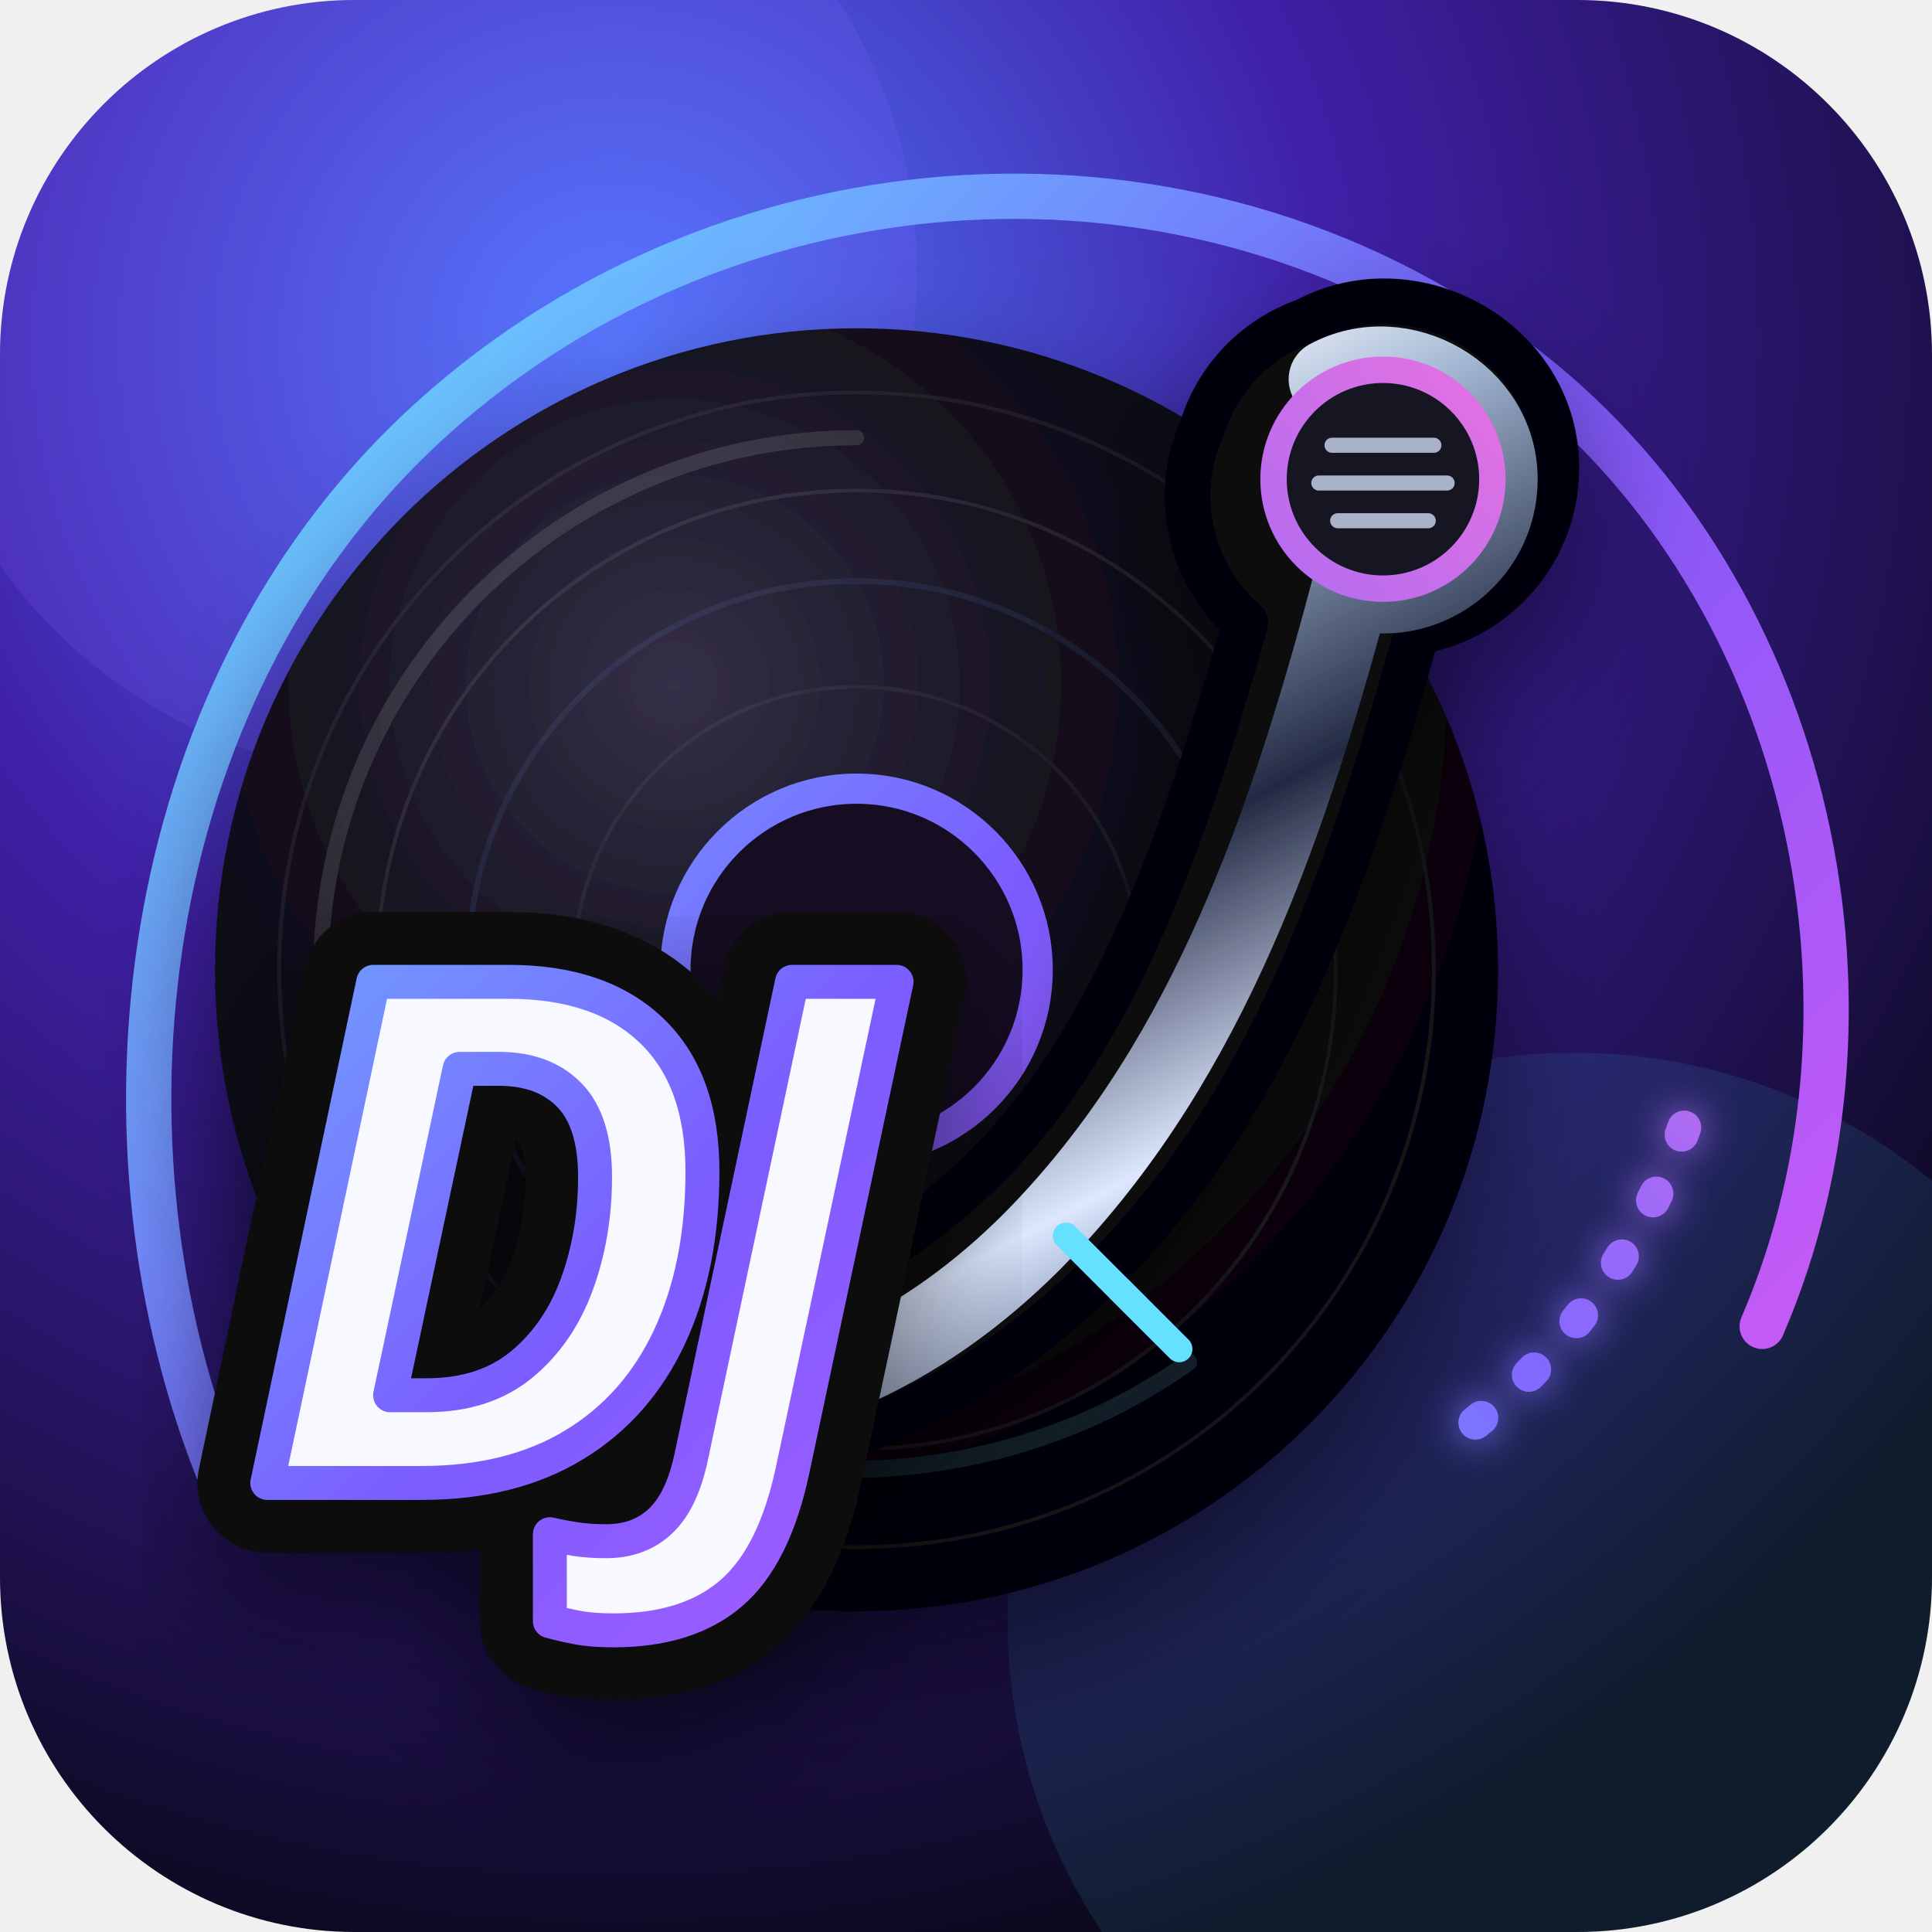
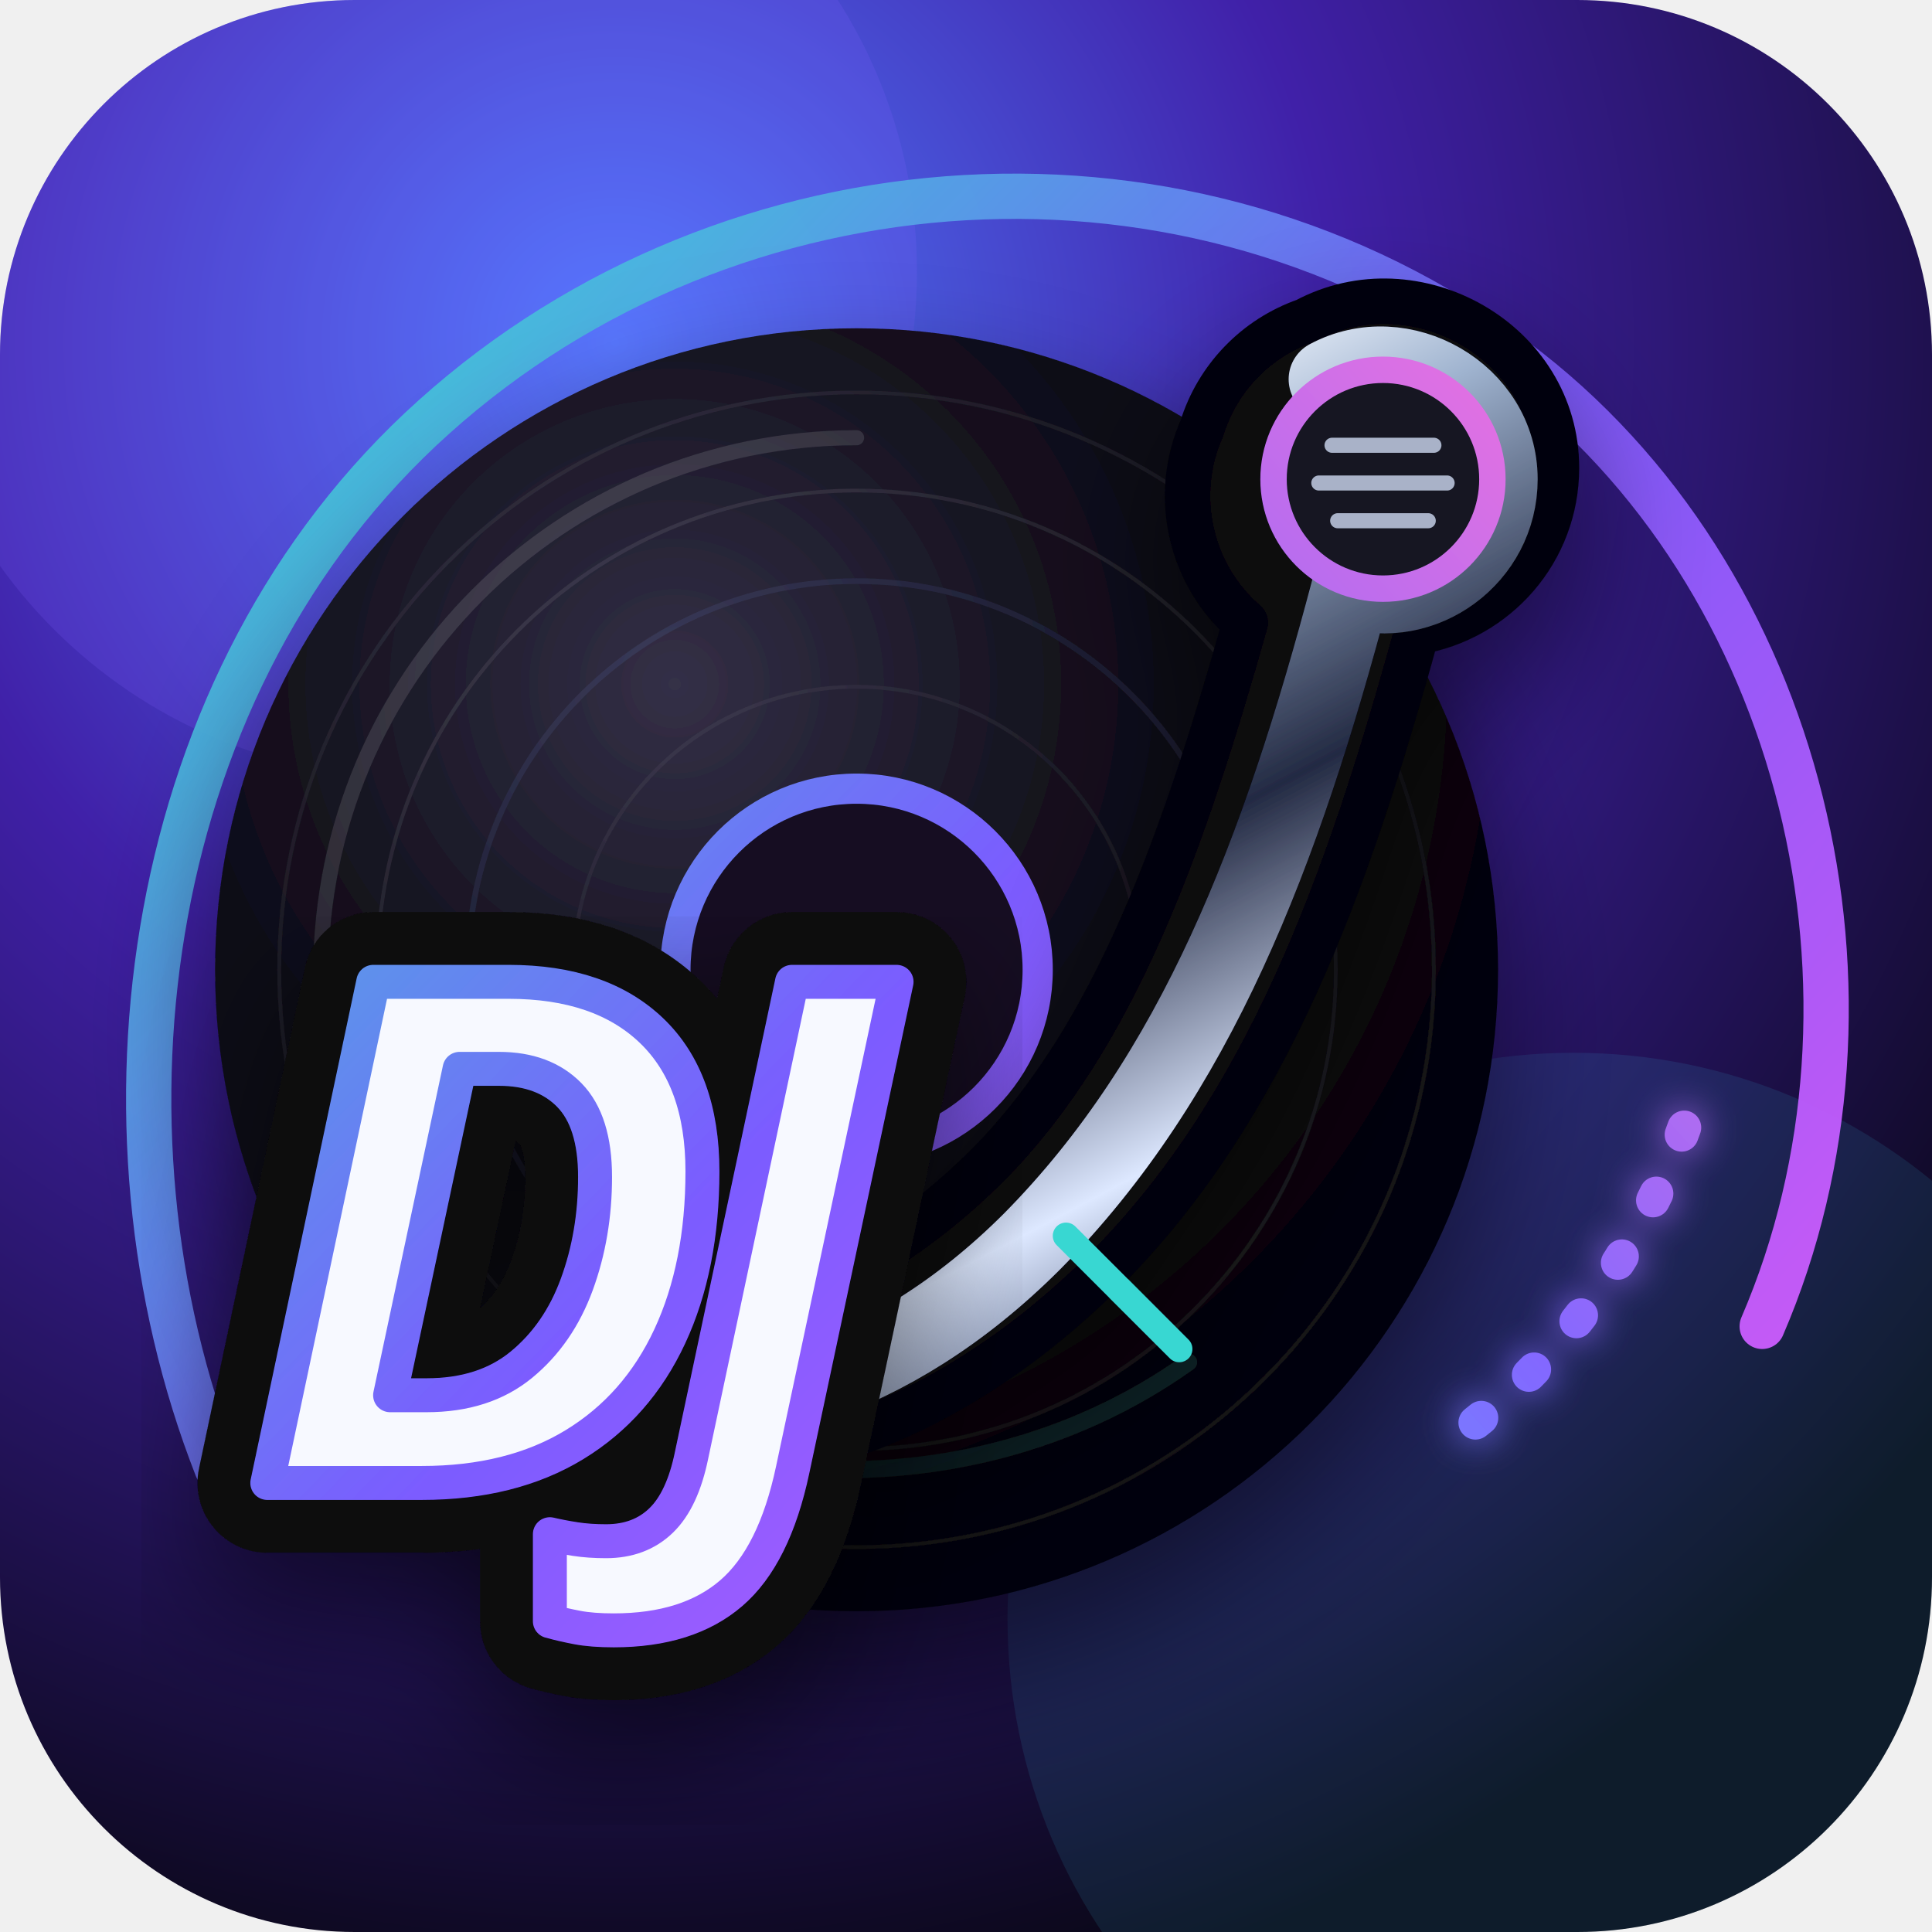
<svg xmlns="http://www.w3.org/2000/svg" viewBox="0 0 1024 1024" role="img" aria-labelledby="title desc">
  <defs>
    <radialGradient id="bg" cx="32%" cy="18%" r="88%">
      <stop offset="0" stop-color="#4f7cff" />
      <stop offset="0.42" stop-color="#4020a8" />
      <stop offset="1" stop-color="#090714" />
    </radialGradient>
    <radialGradient id="vinyl" cx="36%" cy="28%" r="72%">
      <stop offset="0" stop-color="#343047" />
      <stop offset="0.42" stop-color="#13111d" />
      <stop offset="1" stop-color="#030207" />
    </radialGradient>
    <linearGradient id="accent" x1="152" y1="142" x2="902" y2="870" gradientUnits="userSpaceOnUse">
-       <stop offset="0" stop-color="#66e0ff" />
+       <stop offset="0" stop-color="#38d7d2" />
      <stop offset="0.48" stop-color="#7b5cff" />
      <stop offset="1" stop-color="#db5cff" />
    </linearGradient>
    <linearGradient id="accent2" x1="222" y1="744" x2="880" y2="156" gradientUnits="userSpaceOnUse">
      <stop offset="0" stop-color="#42d9ff" />
      <stop offset="0.52" stop-color="#8368ff" />
      <stop offset="1" stop-color="#ff73d9" />
    </linearGradient>
    <linearGradient id="metal" x1="634" y1="178" x2="850" y2="586" gradientUnits="userSpaceOnUse">
      <stop offset="0" stop-color="#f2f7ff" />
      <stop offset="0.18" stop-color="#9fb3cf" />
      <stop offset="0.5" stop-color="#232a43" />
      <stop offset="0.82" stop-color="#dde8ff" />
      <stop offset="1" stop-color="#65718f" />
    </linearGradient>
    <filter id="shadow" x="-20%" y="-20%" width="140%" height="150%">
      <feDropShadow dx="0" dy="34" stdDeviation="34" flood-color="#000" flood-opacity="0.52" />
    </filter>
    <filter id="glow" x="-40%" y="-40%" width="180%" height="180%">
      <feGaussianBlur stdDeviation="10" result="blur" />
      <feMerge>
        <feMergeNode in="blur" />
        <feMergeNode in="SourceGraphic" />
      </feMerge>
    </filter>
    <clipPath id="round">
      <rect width="1024" height="1024" rx="188" />
    </clipPath>
  </defs>
  <g clip-path="url(#round)">
    <rect width="1024" height="1024" fill="url(#bg)" />
    <circle cx="218" cy="144" r="268" fill="#7d5cff" opacity="0.18" />
    <circle cx="834" cy="858" r="300" fill="#3ce1ff" opacity="0.10" />
    <path d="M115 778C44 597 75 360 230 221 388 79 632 63 803 191c154 115 206 338 131 512" fill="none" stroke="url(#accent)" stroke-width="24" stroke-linecap="round" opacity="0.95" />
    <g filter="url(#shadow)">
      <circle cx="454" cy="514" r="340" fill="url(#vinyl)" />
      <circle cx="454" cy="514" r="306" fill="none" stroke="#ffffff" stroke-opacity="0.06" stroke-width="2" />
      <circle cx="454" cy="514" r="254" fill="none" stroke="#ffffff" stroke-opacity="0.08" stroke-width="2" />
      <circle cx="454" cy="514" r="206" fill="none" stroke="#7f9cff" stroke-opacity="0.10" stroke-width="3" />
      <circle cx="454" cy="514" r="150" fill="none" stroke="#ffffff" stroke-opacity="0.05" stroke-width="2" />
      <path d="M170 516a284 284 0 0 1 284-284" fill="none" stroke="#fff" stroke-opacity="0.12" stroke-width="8" stroke-linecap="round" />
-       <path d="M225 688c102 106 282 122 405 34" fill="none" stroke="#66e0ff" stroke-opacity="0.15" stroke-width="9" stroke-linecap="round" />
+       <path d="M225 688c102 106 282 122 405 34" fill="none" stroke="#38d7d2" stroke-opacity="0.15" stroke-width="9" stroke-linecap="round" />
      <circle cx="454" cy="514" r="96" fill="#151023" stroke="url(#accent)" stroke-width="16" />
      <circle cx="454" cy="514" r="22" fill="#0b0814" stroke="#b9c7ff" stroke-opacity="0.7" stroke-width="6" />
    </g>
    <g filter="url(#shadow)">
      <path d="M692 170c58-31 133 11 133 78 0 44-32 80-74 87-37 135-80 252-164 337-46 46-93 74-137 89l-34-74c36-12 73-35 108-70 67-68 103-170 136-287-29-25-39-67-23-103a88 88 0 0 1 55-57Z" fill="#080711" stroke="#030207" stroke-width="24" stroke-linejoin="round" />
      <path d="M704 201c39-21 90 8 90 53 0 41-40 70-78 58-37 140-82 258-169 346-38 38-78 62-116 75" fill="none" stroke="url(#metal)" stroke-width="42" stroke-linecap="round" stroke-linejoin="round" />
      <circle cx="733" cy="254" r="58" fill="#131522" stroke="url(#accent2)" stroke-width="14" />
      <path d="M706 236h54M699 256h68M709 276h48" stroke="#dbe6ff" stroke-opacity="0.75" stroke-width="8" stroke-linecap="round" />
-       <path d="M565 655l60 60" stroke="#66e0ff" stroke-width="14" stroke-linecap="round" />
+       <path d="M565 655l60 60" stroke="#38d7d2" stroke-width="14" stroke-linecap="round" />
    </g>
    <g filter="url(#shadow)" font-family="Avenir Next, Arial Black, Impact, sans-serif" font-weight="900" font-style="italic">
      <text x="132" y="786" font-size="372" letter-spacing="-34" fill="#080711" stroke="#080711" stroke-width="74" stroke-linejoin="round">DJ</text>
      <text x="132" y="786" font-size="372" letter-spacing="-34" fill="#f7f9ff" stroke="url(#accent)" stroke-width="18" stroke-linejoin="round">DJ</text>
    </g>
    <path d="M782 754c52-41 94-102 116-172" fill="none" stroke="url(#accent2)" stroke-width="18" stroke-linecap="round" stroke-dasharray="4 34" filter="url(#glow)" />
  </g>
</svg>
